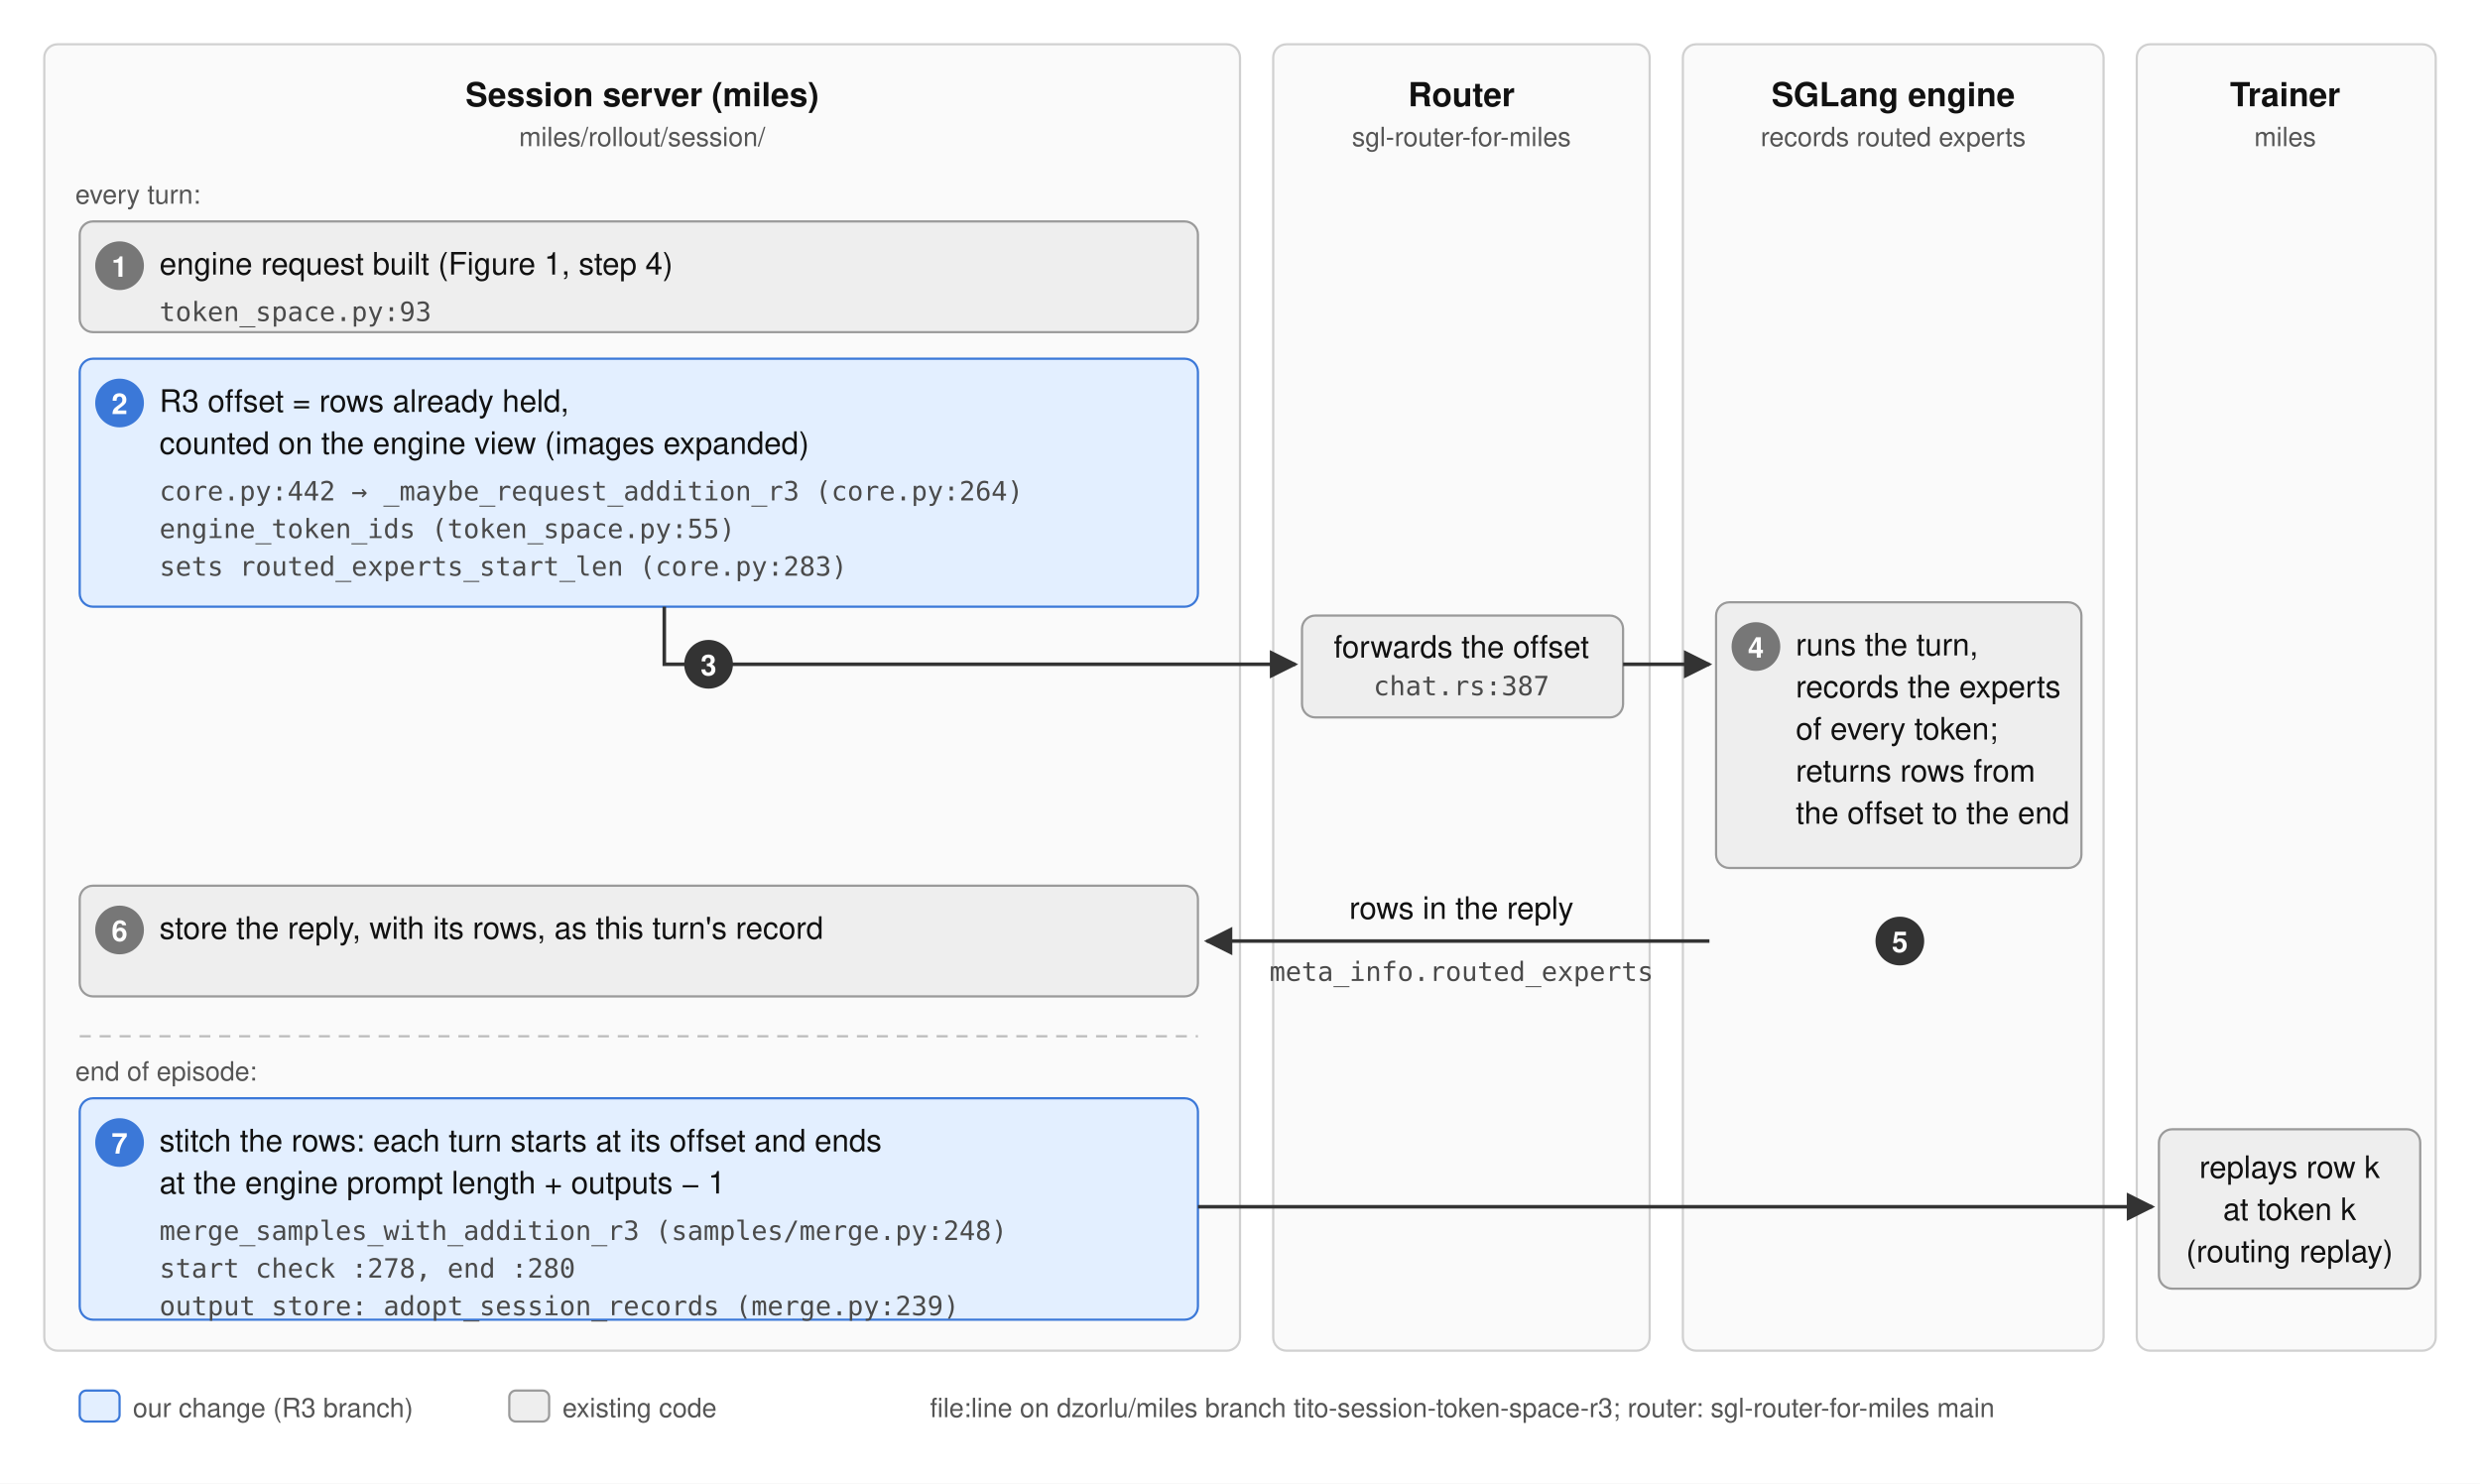
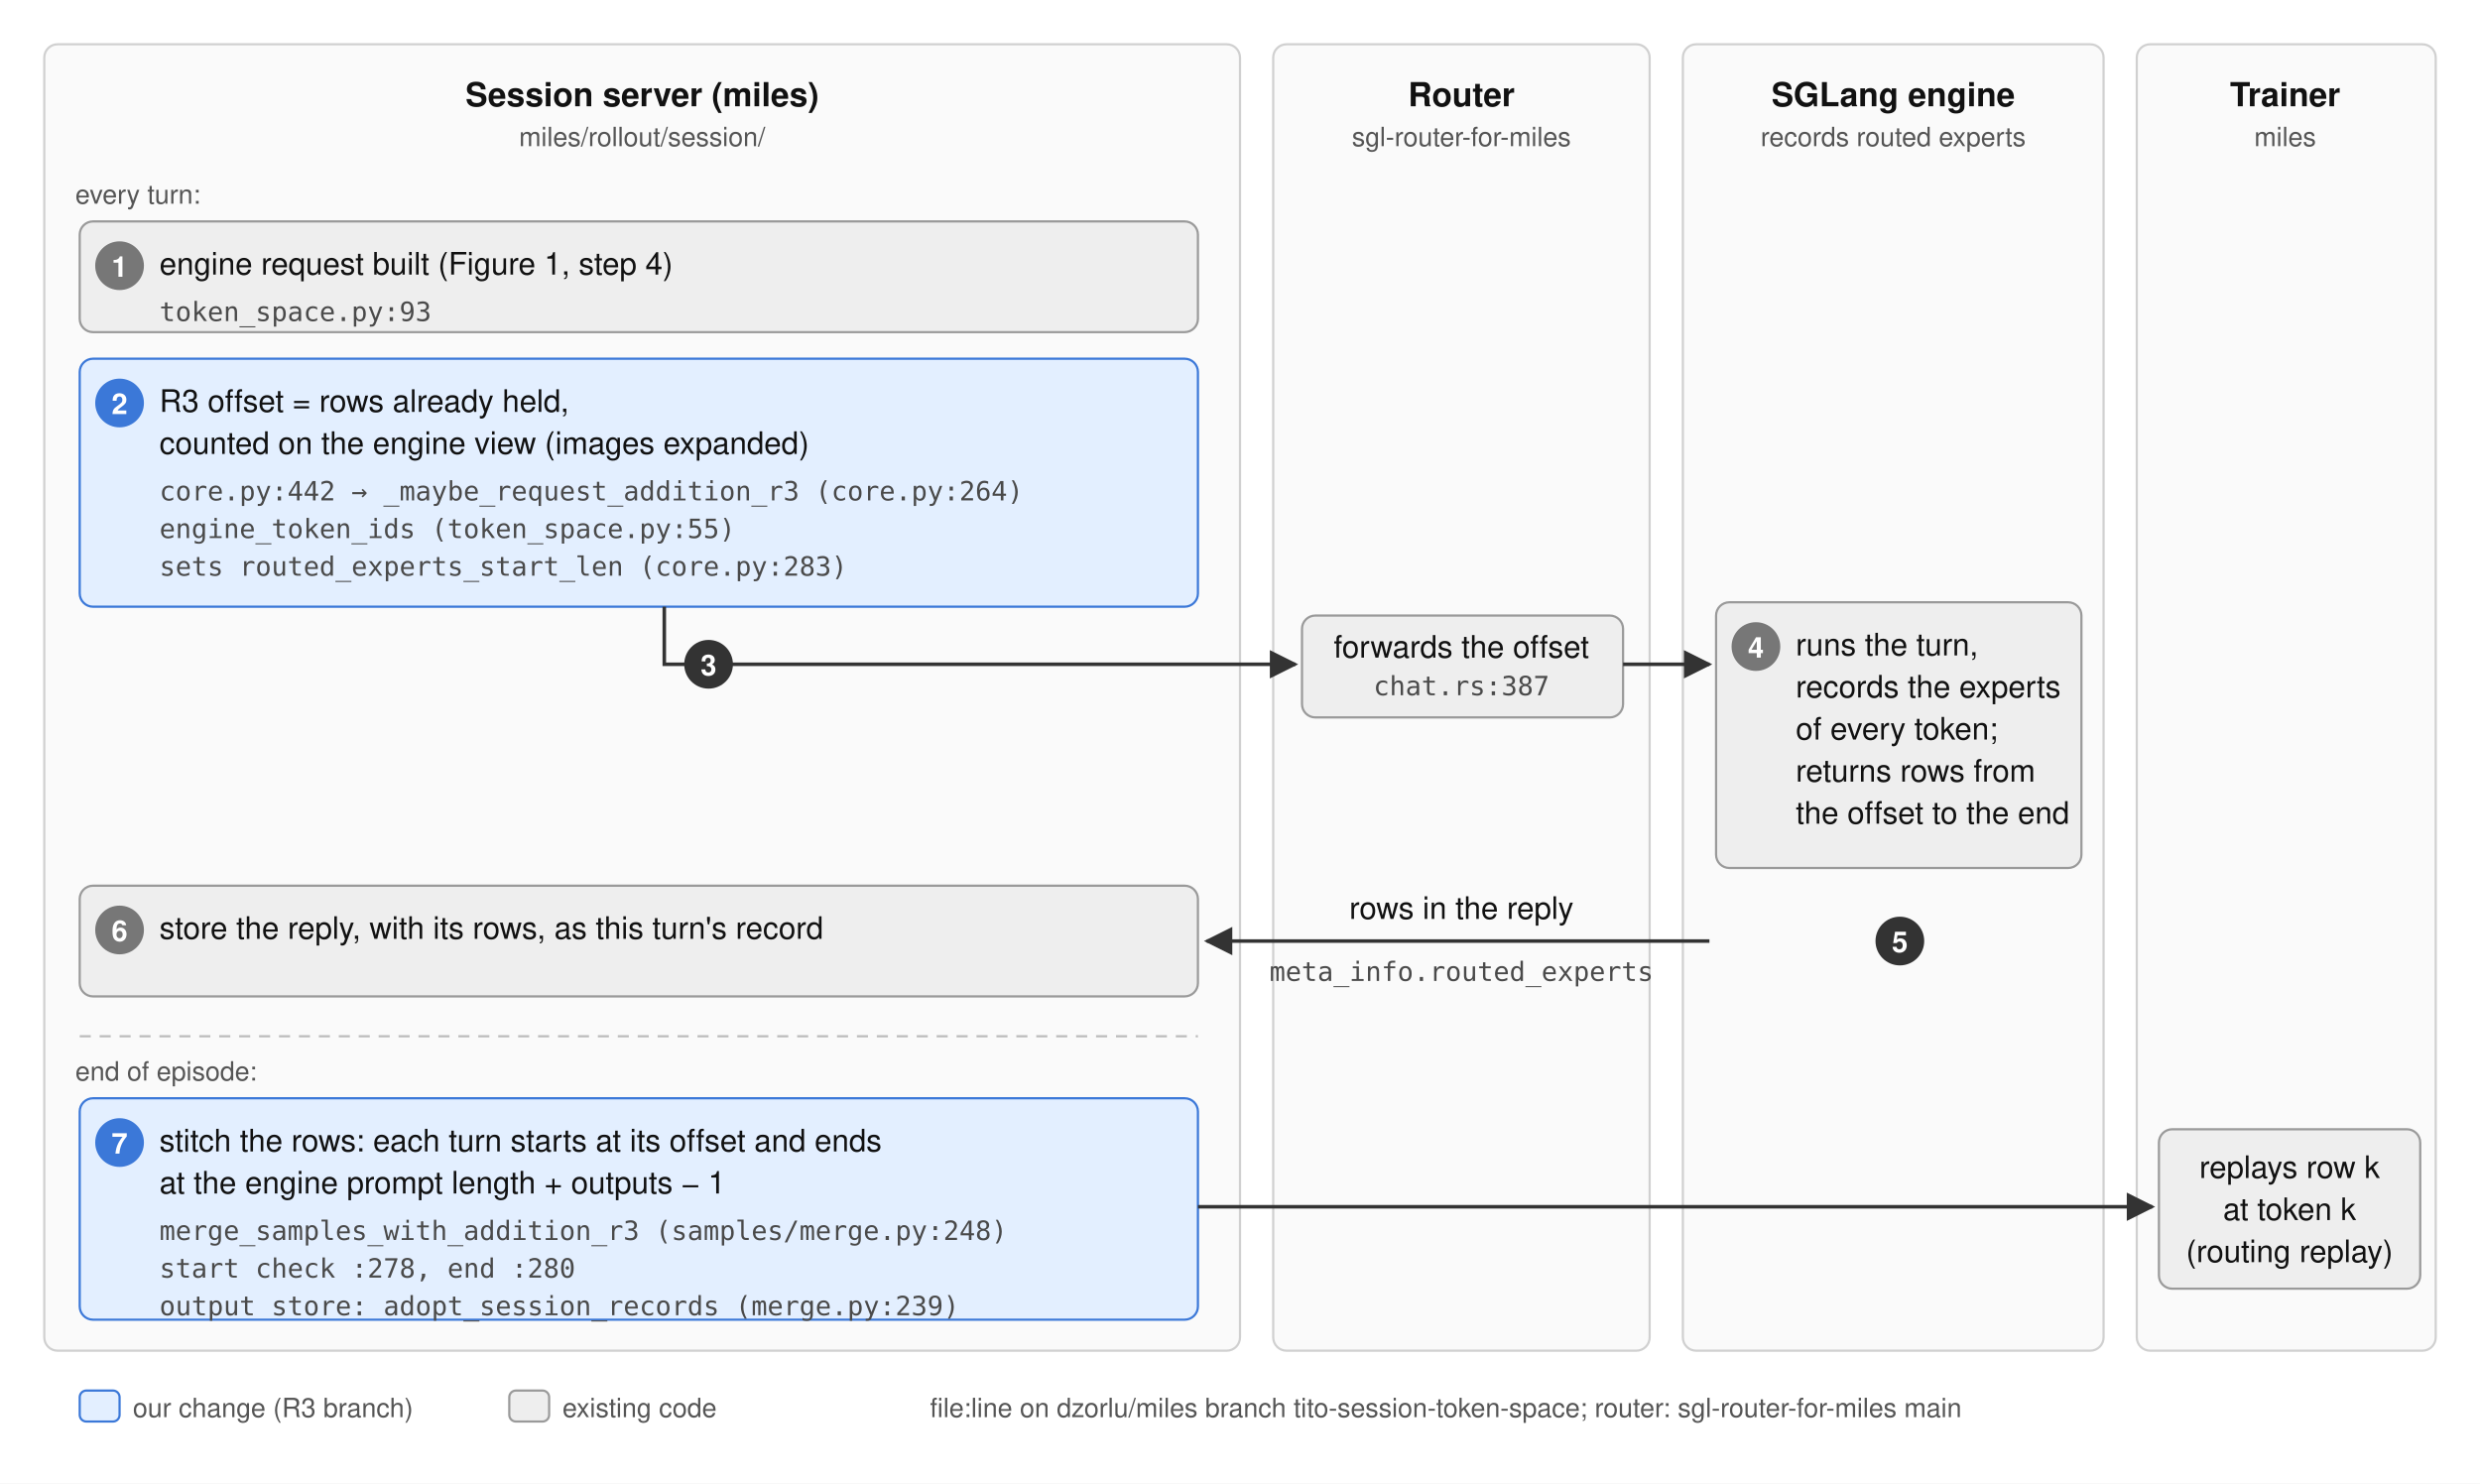
<svg xmlns="http://www.w3.org/2000/svg" width="1120" height="670" viewBox="0 0 1120 670" font-family="Helvetica, Arial, sans-serif">
  <defs>
    <marker id="a" viewBox="0 0 10 10" refX="9" refY="5" markerWidth="8" markerHeight="8" orient="auto-start-reverse">
      <path d="M0,0 L10,5 L0,10 z" fill="#333" />
    </marker>
    <style>.lane{fill:#fafafa;stroke:#d0d0d0}.head{font-size:15px;font-weight:bold;fill:#111}.sub{font-size:12px;fill:#555}
.step{font-size:14px;fill:#111}.file{font-size:12px;fill:#4a4a4a;font-family:Menlo,Consolas,monospace}
.ours{fill:#e3efff;stroke:#3b78d8}.theirs{fill:#eeeeee;stroke:#9a9a9a}.num{font-size:13px;font-weight:bold;fill:#fff}
.arrow{stroke:#333;stroke-width:1.6;fill:none;marker-end:url(#a)}</style>
  </defs>
  <rect width="1120" height="670" fill="#ffffff" />
  <rect class="lane" x="20" y="20" width="540" height="590" rx="6" />
  <text class="head" x="290" y="48" text-anchor="middle">Session server (miles)</text>
  <text class="sub" x="290" y="66" text-anchor="middle">miles/rollout/session/</text>
  <rect class="lane" x="575" y="20" width="170" height="590" rx="6" />
  <text class="head" x="660" y="48" text-anchor="middle">Router</text>
  <text class="sub" x="660" y="66" text-anchor="middle">sgl-router-for-miles</text>
  <rect class="lane" x="760" y="20" width="190" height="590" rx="6" />
  <text class="head" x="855" y="48" text-anchor="middle">SGLang engine</text>
  <text class="sub" x="855" y="66" text-anchor="middle">records routed experts</text>
  <rect class="lane" x="965" y="20" width="135" height="590" rx="6" />
  <text class="head" x="1032" y="48" text-anchor="middle">Trainer</text>
  <text class="sub" x="1032" y="66" text-anchor="middle">miles</text>
  <text class="sub" x="34" y="92">every turn:</text>
  <rect class="theirs" x="36" y="100" width="505" height="50" rx="6" />
  <circle cx="54" cy="120" r="11" fill="#777" />
  <text class="num" x="54" y="125" text-anchor="middle">1</text>
  <text class="step" x="72" y="124">engine request built (Figure 1, step 4)</text>
  <text class="file" x="72" y="145">token_space.py:93</text>
  <rect class="ours" x="36" y="162" width="505" height="112" rx="6" />
  <circle cx="54" cy="182" r="11" fill="#3b78d8" />
  <text class="num" x="54" y="187" text-anchor="middle">2</text>
  <text class="step" x="72" y="186">R3 offset = rows already held,</text>
  <text class="step" x="72" y="205">counted on the engine view (images expanded)</text>
  <text class="file" x="72" y="226">core.py:442 → _maybe_request_addition_r3 (core.py:264)</text>
  <text class="file" x="72" y="243">engine_token_ids (token_space.py:55)</text>
  <text class="file" x="72" y="260">sets routed_experts_start_len (core.py:283)</text>
  <path class="arrow" d="M300,274 L300,300 L585,300" />
  <circle cx="320" cy="300" r="11" fill="#333" />
  <text class="num" x="320" y="305" text-anchor="middle">3</text>
  <rect class="theirs" x="588" y="278" width="145" height="46" rx="6" />
  <text class="step" x="660" y="297" text-anchor="middle">forwards the offset</text>
  <text class="file" x="660" y="314" text-anchor="middle">chat.rs:387</text>
  <path class="arrow" d="M733,300 L772,300" />
  <rect class="theirs" x="775" y="272" width="165" height="120" rx="6" />
  <circle cx="793" cy="292" r="11" fill="#777" />
  <text class="num" x="793" y="297" text-anchor="middle">4</text>
  <text class="step" x="811" y="296">runs the turn,</text>
  <text class="step" x="811" y="315">records the experts</text>
  <text class="step" x="811" y="334">of every token;</text>
  <text class="step" x="811" y="353">returns rows from</text>
  <text class="step" x="811" y="372">the offset to the end</text>
  <path class="arrow" d="M772,425 L545,425" />
  <circle cx="858" cy="425" r="11" fill="#333" />
  <text class="num" x="858" y="430" text-anchor="middle">5</text>
  <text class="step" x="660" y="415" text-anchor="middle">rows in the reply</text>
  <text class="file" x="660" y="443" text-anchor="middle">meta_info.routed_experts</text>
  <rect class="theirs" x="36" y="400" width="505" height="50" rx="6" />
  <circle cx="54" cy="420" r="11" fill="#777" />
  <text class="num" x="54" y="425" text-anchor="middle">6</text>
  <text class="step" x="72" y="424">store the reply, with its rows, as this turn's record</text>
  <line x1="36" y1="468" x2="541" y2="468" stroke="#bbb" stroke-dasharray="5 4" />
  <text class="sub" x="34" y="488">end of episode:</text>
  <rect class="ours" x="36" y="496" width="505" height="100" rx="6" />
  <circle cx="54" cy="516" r="11" fill="#3b78d8" />
  <text class="num" x="54" y="521" text-anchor="middle">7</text>
  <text class="step" x="72" y="520">stitch the rows: each turn starts at its offset and ends</text>
  <text class="step" x="72" y="539">at the engine prompt length + outputs − 1</text>
  <text class="file" x="72" y="560">merge_samples_with_addition_r3 (samples/merge.py:248)</text>
  <text class="file" x="72" y="577">start check :278, end :280</text>
  <text class="file" x="72" y="594">output store: adopt_session_records (merge.py:239)</text>
  <path class="arrow" d="M541,545 L972,545" />
  <rect class="theirs" x="975" y="510" width="118" height="72" rx="6" />
  <text class="step" x="1034" y="532" text-anchor="middle">replays row k</text>
  <text class="step" x="1034" y="551" text-anchor="middle">at token k</text>
  <text class="step" x="1034" y="570" text-anchor="middle">(routing replay)</text>
  <rect class="ours" x="36" y="628" width="18" height="14" rx="3" />
  <text class="sub" x="60" y="640">our change (R3 branch)</text>
  <rect class="theirs" x="230" y="628" width="18" height="14" rx="3" />
  <text class="sub" x="254" y="640">existing code</text>
-   <text class="sub" x="420" y="640">file:line on dzorlu/miles branch tito-session-token-space-r3; router: sgl-router-for-miles main</text>
+   <text class="sub" x="420" y="640">file:line on dzorlu/miles branch tito-session-token-space; router: sgl-router-for-miles main</text>
</svg>
